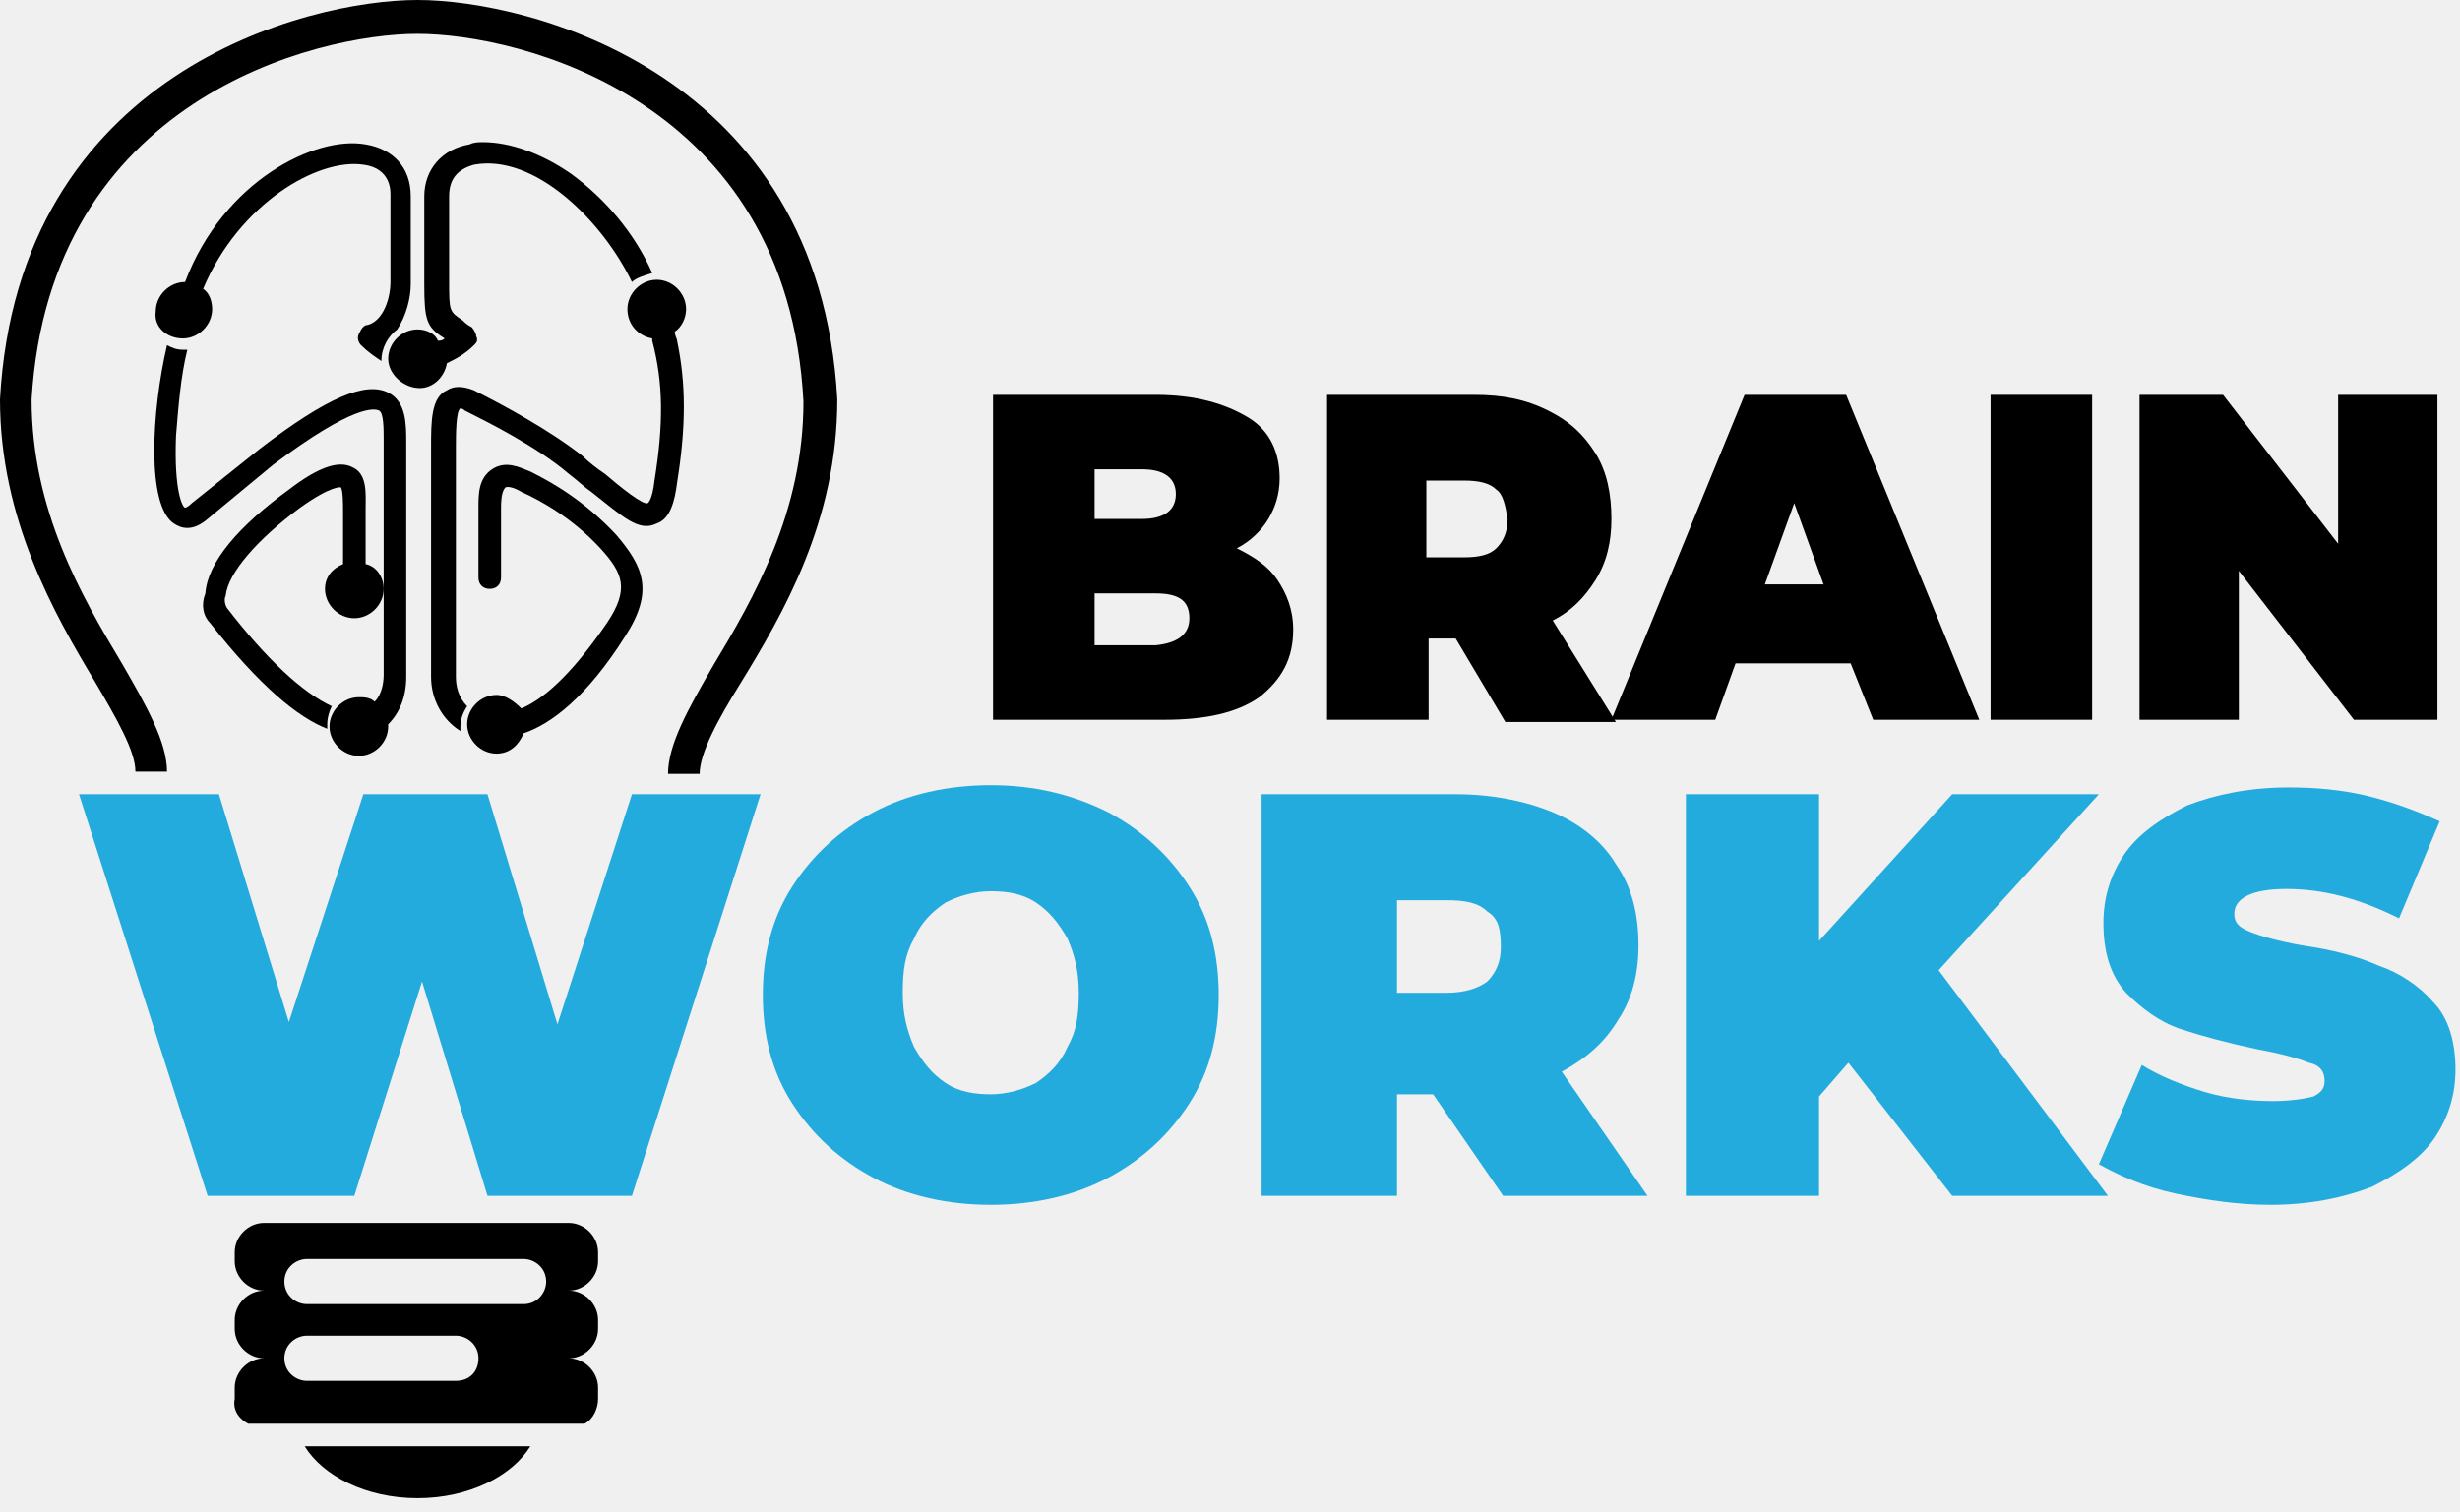
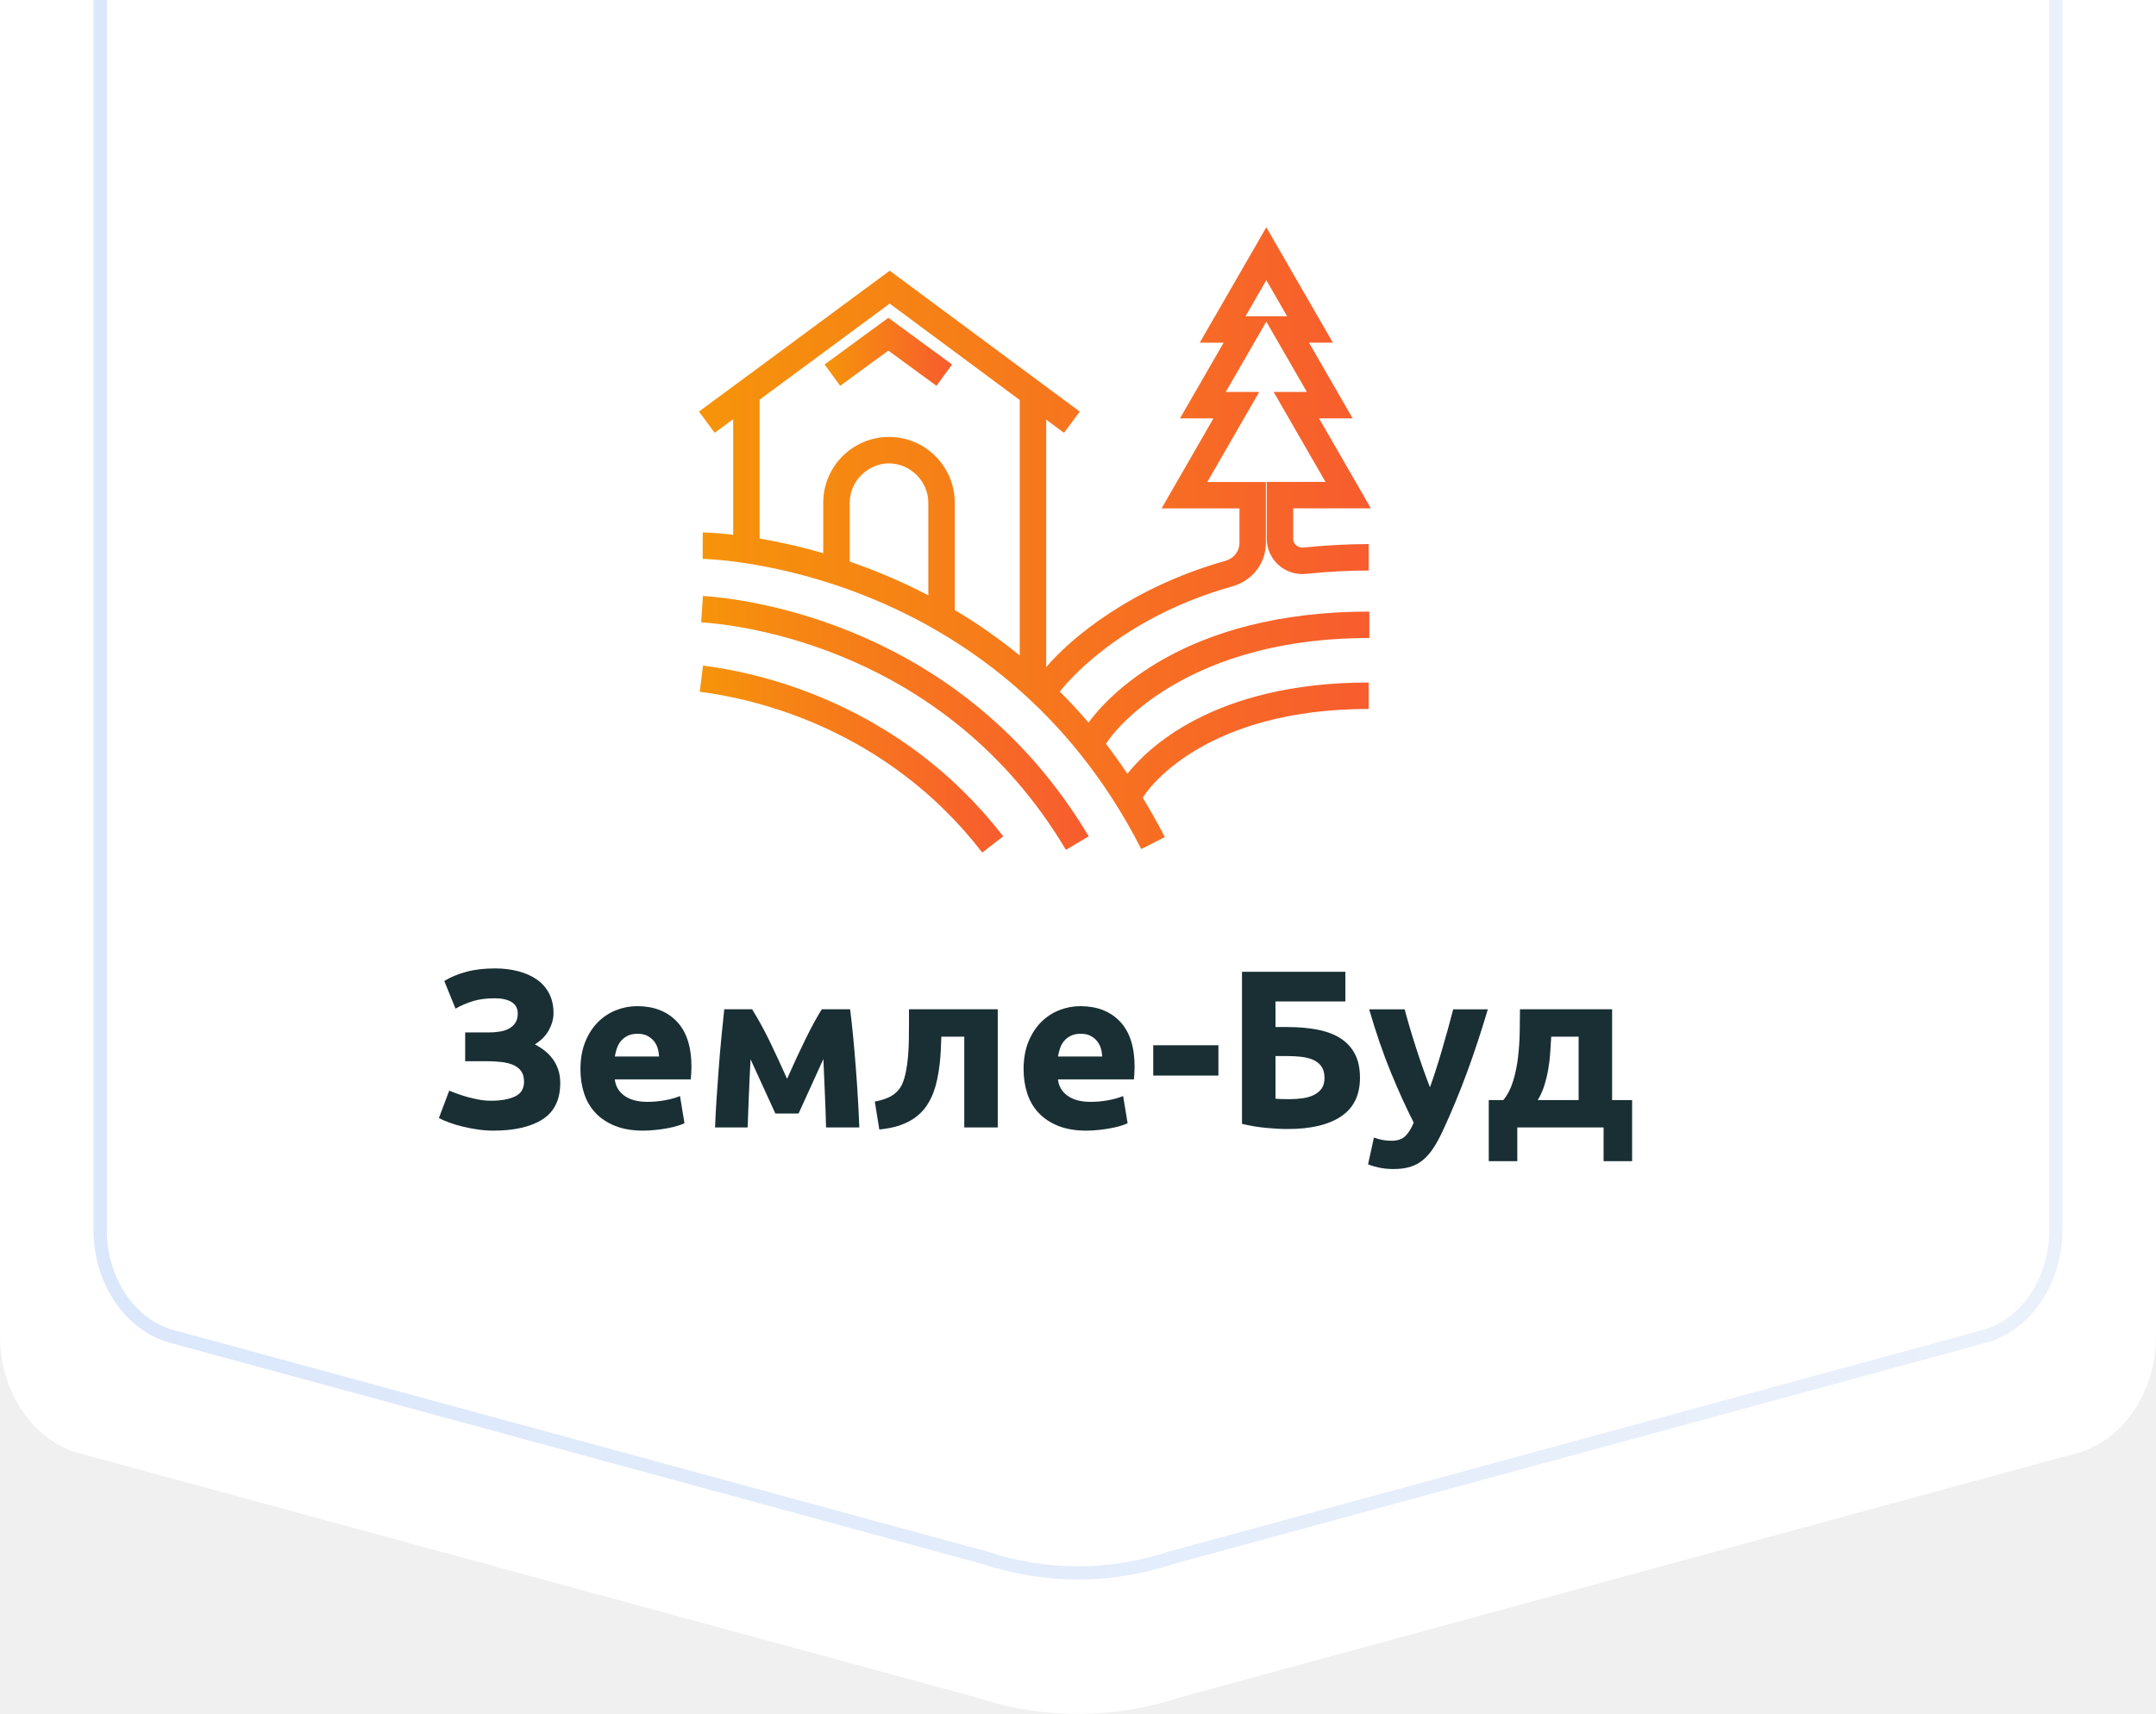
- <svg xmlns="http://www.w3.org/2000/svg" viewBox="0 0 109 67" width="109" height="67">
-   <path d="M56.6,25.7c0.4,0.6,0.7,1.3,0.7,2.2c0,1.3-0.5,2.2-1.5,3c-1,0.7-2.4,1-4.2,1H44V17.5h7.2c1.8,0,3.1,0.4,4.1,1  s1.4,1.6,1.4,2.7c0,0.7-0.2,1.3-0.5,1.8c-0.3,0.5-0.8,1-1.4,1.3C55.6,24.7,56.2,25.1,56.6,25.7z M48.5,20.8V23h2.1  c1,0,1.5-0.4,1.5-1.1s-0.5-1.1-1.5-1.1H48.5z M52.7,27.4c0-0.8-0.5-1.1-1.5-1.1h-2.7v2.3h2.7C52.2,28.5,52.7,28.1,52.7,27.4z" />
-   <path d="M64.5,28.3h-1.2v3.6h-4.5V17.5h6.5c1.3,0,2.3,0.2,3.3,0.7s1.6,1.1,2.1,1.9c0.5,0.8,0.7,1.8,0.7,2.9c0,1-0.2,1.9-0.7,2.7  s-1.1,1.4-1.9,1.8l2.8,4.5h-4.9L64.5,28.3z M66.3,21.7c-0.3-0.3-0.8-0.4-1.4-0.4h-1.7v3.4h1.7c0.6,0,1.1-0.1,1.4-0.4  c0.3-0.3,0.5-0.7,0.5-1.3C66.7,22.4,66.6,21.9,66.3,21.7z" />
-   <path d="M82,29.4h-5.1L76,31.9h-4.6l5.9-14.4h4.5l5.9,14.4H83L82,29.4z M80.8,25.9l-1.3-3.6l-1.3,3.6H80.8z" />
-   <path d="M88.2,17.5h4.5v14.4h-4.5V17.5z" />
-   <path d="M108,17.5v14.4h-3.7l-5.1-6.6v6.6h-4.4V17.5h3.7l5.1,6.6v-6.6H108z" />
-   <path fill="#24abde" d="M33.7,35.2L28,53h-6.4l-2.9-9.5l-3,9.5H9.2L3.5,35.2h6.2l3.1,10.1l3.3-10.1h5.5l3.1,10.2L28,35.2H33.7z" />
-   <path fill="#24abde" d="M38.7,52.2c-1.5-0.8-2.7-1.9-3.6-3.3c-0.9-1.4-1.3-3-1.3-4.8c0-1.8,0.4-3.4,1.3-4.8c0.9-1.4,2.1-2.5,3.6-3.3  c1.5-0.8,3.3-1.2,5.2-1.2s3.6,0.4,5.2,1.2c1.5,0.8,2.7,1.9,3.6,3.3c0.9,1.4,1.3,3,1.3,4.8c0,1.8-0.4,3.4-1.3,4.8  c-0.9,1.4-2.1,2.5-3.6,3.3c-1.5,0.8-3.3,1.2-5.2,1.2C42,53.4,40.2,53,38.7,52.2z M45.9,48c0.6-0.4,1.1-0.9,1.4-1.6  c0.4-0.7,0.5-1.4,0.5-2.4s-0.2-1.7-0.5-2.4c-0.4-0.7-0.8-1.2-1.4-1.6c-0.6-0.4-1.3-0.5-2-0.5s-1.4,0.2-2,0.5  c-0.6,0.4-1.1,0.9-1.4,1.6c-0.4,0.7-0.5,1.4-0.5,2.4s0.2,1.7,0.5,2.4c0.4,0.7,0.8,1.2,1.4,1.6c0.6,0.4,1.3,0.5,2,0.5  S45.3,48.3,45.9,48z" />
-   <path fill="#24abde" d="M63.5,48.5h-1.6V53h-6V35.2h8.6c1.6,0,3.1,0.3,4.3,0.8s2.2,1.3,2.8,2.3c0.7,1,1,2.2,1,3.6  c0,1.3-0.3,2.4-0.9,3.3c-0.6,1-1.4,1.7-2.5,2.3L73,53h-6.4L63.5,48.5z M65.9,40.4c-0.4-0.4-1-0.5-1.8-0.5h-2.2V44h2.2  c0.8,0,1.4-0.2,1.8-0.5c0.4-0.4,0.6-0.9,0.6-1.5C66.5,41.2,66.4,40.7,65.9,40.4z" />
-   <path fill="#24abde" d="M81.9,47.1l-1.3,1.5V53h-5.9V35.2h5.9v6.5l5.9-6.5H93L85.9,43l7.5,10h-6.9L81.9,47.1z" />
-   <path fill="#24abde" d="M96.4,52.9c-1.4-0.3-2.5-0.8-3.4-1.3l1.9-4.4c0.8,0.5,1.8,0.9,2.8,1.2c1,0.3,2.1,0.4,3,0.4  c0.8,0,1.4-0.1,1.8-0.2c0.4-0.2,0.5-0.4,0.5-0.7c0-0.4-0.2-0.7-0.7-0.8c-0.5-0.2-1.2-0.4-2.3-0.6c-1.4-0.3-2.5-0.6-3.4-0.9  c-0.9-0.3-1.7-0.9-2.4-1.6c-0.7-0.8-1-1.8-1-3.1c0-1.1,0.3-2.1,0.9-3c0.6-0.9,1.6-1.6,2.8-2.2c1.3-0.5,2.8-0.8,4.5-0.8  c1.2,0,2.4,0.1,3.6,0.4c1.2,0.3,2.2,0.7,3.1,1.1l-1.8,4.3c-1.8-0.9-3.4-1.3-5-1.3c-1.5,0-2.3,0.4-2.3,1.1c0,0.4,0.2,0.6,0.7,0.8  c0.5,0.2,1.2,0.4,2.3,0.6c1.4,0.2,2.5,0.5,3.4,0.9c0.9,0.3,1.8,0.9,2.4,1.6c0.7,0.7,1,1.8,1,3c0,1.1-0.3,2.1-0.9,3  c-0.6,0.9-1.6,1.6-2.8,2.2c-1.3,0.5-2.8,0.8-4.5,0.8C99.2,53.4,97.8,53.2,96.4,52.9z" />
-   <path d="M11,63.1h14.9c0.4-0.2,0.6-0.7,0.6-1.1v-0.5c0-0.7-0.6-1.3-1.3-1.3c0.7,0,1.3-0.6,1.3-1.3v-0.4c0-0.7-0.6-1.3-1.3-1.3  c0.7,0,1.3-0.6,1.3-1.3v-0.4c0-0.7-0.6-1.3-1.3-1.3H11.7c-0.7,0-1.3,0.6-1.3,1.3v0.4c0,0.7,0.6,1.3,1.3,1.3c-0.7,0-1.3,0.6-1.3,1.3  v0.4c0,0.7,0.6,1.3,1.3,1.3c-0.7,0-1.3,0.6-1.3,1.3V62C10.3,62.5,10.6,62.9,11,63.1z M13.6,55.8h9.6c0.5,0,1,0.4,1,1  c0,0.5-0.4,1-1,1h-9.6c-0.5,0-1-0.4-1-1C12.6,56.2,13.1,55.8,13.6,55.8z M13.6,59.2h6.6c0.5,0,1,0.4,1,1s-0.4,1-1,1h-6.6  c-0.5,0-1-0.4-1-1S13.1,59.2,13.6,59.2z" />
-   <path d="M13.5,64.1c0.8,1.3,2.7,2.3,5,2.3s4.2-1,5-2.3H13.5z" />
-   <path d="M37.1,17.7C36.3,3.2,23.4,0,18.5,0l0,0l0,0l0,0C13.6,0,0.8,3.2,0,17.7v0c0,5.3,2.4,9.5,4.2,12.5c1,1.7,1.8,3.1,1.8,4l1.4,0  c0-1.3-0.9-2.9-2-4.8c-1.8-3-4-6.8-4-11.7C2.2,4.4,14,1.5,18.5,1.5l0,0l0,0l0,0c4.5,0,16.4,2.9,17.1,16.3c0,4.9-2.2,8.7-4,11.7  c-1.1,1.9-2,3.5-2,4.8l1.4,0c0-0.9,0.8-2.4,1.8-4C34.7,27.2,37.1,23.1,37.1,17.7L37.1,17.7z" />
-   <path d="M22,30.8c-0.7,0-1.3,0.6-1.3,1.3s0.6,1.3,1.3,1.3c0.6,0,1-0.4,1.2-0.9c1.2-0.4,2.8-1.6,4.5-4.3c1.3-2,0.8-3.1-0.4-4.5  c-1.4-1.5-2.8-2.3-3.8-2.8c-0.5-0.2-1.1-0.5-1.7-0.1c-0.6,0.4-0.6,1.1-0.6,1.7v3.1c0,0.3,0.2,0.5,0.5,0.5s0.5-0.2,0.5-0.5v-3.1  c0-0.6,0.1-0.8,0.2-0.9c0,0,0.2-0.1,0.7,0.2c0.9,0.4,2.3,1.2,3.5,2.5c1,1.1,1.3,1.8,0.3,3.3c-1.3,1.9-2.6,3.3-3.8,3.8l0,0  C22.8,31.1,22.4,30.8,22,30.8z M23.2,32.2c0,0,0-0.1,0-0.1C23.2,32.1,23.2,32.2,23.2,32.2z M23.2,32.4  C23.2,32.4,23.2,32.4,23.2,32.4C23.2,32.4,23.2,32.4,23.2,32.4z M23.2,32.3C23.2,32.3,23.2,32.3,23.2,32.3  C23.2,32.3,23.2,32.3,23.2,32.3z M23.2,31.8C23.2,31.8,23.2,31.8,23.2,31.8C23.2,31.8,23.2,31.8,23.2,31.8z M23.2,32L23.2,32  C23.2,31.9,23.2,31.9,23.2,32z" />
-   <path d="M19.1,19.8v4.2v6c0,1,0.5,1.9,1.3,2.4c0-0.1,0-0.1,0-0.2c0-0.3,0.1-0.6,0.3-0.9c-0.4-0.4-0.5-0.9-0.5-1.3v-6v-4v-0.2  c0-0.5,0-1.6,0.2-1.7c0,0,0.1,0,0.2,0.1c1,0.5,3.2,1.6,4.6,2.8c0.4,0.3,0.7,0.6,1,0.8c1.4,1.1,2.1,1.8,2.9,1.4  c0.6-0.2,0.8-1,0.9-1.8c0.4-2.5,0.4-4.4,0-6.3c0-0.1-0.1-0.2-0.1-0.4c0.3-0.2,0.5-0.6,0.5-1c0-0.7-0.6-1.3-1.3-1.3  c-0.7,0-1.3,0.6-1.3,1.3c0,0.7,0.5,1.2,1.1,1.3c0,0,0,0.1,0,0.1c0.5,1.9,0.5,3.7,0.1,6.2c-0.1,0.9-0.3,1-0.3,1  c-0.2,0.1-1.2-0.7-1.9-1.3c-0.3-0.2-0.7-0.5-1-0.8c-1.4-1.1-3.4-2.2-4.8-2.9c-0.5-0.2-0.9-0.2-1.2,0C19.1,17.6,19.1,18.7,19.1,19.8  z M29.8,14.8C29.8,14.8,29.9,14.8,29.8,14.8C29.9,14.8,29.8,14.8,29.8,14.8z M29.4,15C29.4,15,29.5,15,29.4,15  C29.4,15,29.4,15,29.4,15z M29.5,15C29.5,15,29.5,14.9,29.5,15C29.5,14.9,29.5,15,29.5,15z M29.6,14.9  C29.7,14.9,29.7,14.9,29.6,14.9C29.7,14.9,29.7,14.9,29.6,14.9z M29.7,14.9C29.8,14.9,29.8,14.8,29.7,14.9  C29.8,14.9,29.7,14.9,29.7,14.9z M29.2,15c0,0-0.1,0-0.1,0C29.2,15,29.2,15,29.2,15z M29.3,15C29.3,15,29.3,15,29.3,15  C29.3,15,29.3,15,29.3,15z" />
-   <path d="M18.6,17.2c0.6,0,1.1-0.5,1.2-1.1c0.4-0.2,0.8-0.4,1.2-0.8c0.1-0.1,0.2-0.2,0.1-0.4c0-0.1-0.1-0.3-0.2-0.4  c-0.2-0.1-0.3-0.2-0.4-0.3c-0.6-0.4-0.6-0.4-0.6-1.8V8.7c0-0.8,0.4-1.2,1.1-1.4c2.7-0.5,5.7,2.5,7,5.2c0.2-0.2,0.6-0.3,0.9-0.4  c-0.8-1.8-2.1-3.3-3.6-4.4c-1.3-0.9-2.7-1.4-3.9-1.4c-0.2,0-0.4,0-0.6,0.1c-1.2,0.2-2,1.1-2,2.3v3.9c0,1.6,0.1,1.9,0.9,2.4  c-0.1,0.1-0.2,0.1-0.3,0.1l0,0c-0.1-0.3-0.5-0.5-0.9-0.5c-0.7,0-1.3,0.6-1.3,1.3S17.9,17.2,18.6,17.2z M19.8,16c0,0,0-0.1,0-0.1  c0,0,0-0.1,0-0.1c0,0,0,0.1,0,0.1C19.8,16,19.8,16,19.8,16z M19.8,15.7C19.8,15.7,19.8,15.8,19.8,15.7  C19.8,15.8,19.8,15.7,19.8,15.7z M19.8,15.5L19.8,15.5C19.8,15.5,19.8,15.5,19.8,15.5z M19.8,15.7C19.8,15.6,19.8,15.6,19.8,15.7  C19.8,15.6,19.8,15.6,19.8,15.7z" />
-   <path d="M7.7,23.2C8,23.4,8.5,23.6,9.2,23l2.9-2.4c3.6-2.7,4.5-2.5,4.7-2.4c0.2,0.1,0.2,0.8,0.2,1.3c0,0.1,0,0.2,0,0.2v4.2v6  c0,0.4-0.1,0.9-0.4,1.2c-0.2-0.2-0.5-0.2-0.7-0.2c-0.7,0-1.3,0.6-1.3,1.3s0.6,1.3,1.3,1.3s1.3-0.6,1.3-1.3c0,0,0-0.1,0-0.1  c0.5-0.5,0.8-1.2,0.8-2.1v-6v-4.2c0-0.1,0-0.2,0-0.2c0-0.8,0-1.8-0.8-2.2c-1-0.5-2.7,0.2-5.7,2.5c0,0,0,0,0,0l-3,2.4  c-0.2,0.2-0.3,0.2-0.3,0.2c-0.1,0-0.5-0.7-0.4-3.2c0.1-1.2,0.2-2.6,0.5-3.8c-0.1,0-0.1,0-0.2,0c-0.3,0-0.5-0.1-0.7-0.2  C6.7,18.3,6.5,22.4,7.7,23.2z" />
-   <path d="M9.3,27.6c2.2,2.8,3.9,4.2,5.2,4.7c0-0.1,0-0.1,0-0.2c0-0.3,0.1-0.6,0.2-0.8c-1.3-0.6-2.9-2.1-4.6-4.3  c-0.1-0.1-0.2-0.4-0.1-0.6c0.1-1,1.4-2.5,3.3-3.9c1.4-1,1.8-0.9,1.8-0.9c0.1,0.1,0.1,0.8,0.1,1c0,0.1,0,0.3,0,0.4v2l0,0  c-0.5,0.2-0.8,0.6-0.8,1.1c0,0.7,0.6,1.3,1.3,1.3c0.7,0,1.3-0.6,1.3-1.3c0-0.5-0.3-1-0.8-1.1l0,0v-2c0-0.1,0-0.2,0-0.4  c0-0.7,0.1-1.6-0.6-1.9c-0.6-0.3-1.5,0-2.8,1c-2.2,1.6-3.6,3.2-3.7,4.6C8.9,26.8,9,27.3,9.3,27.6z" />
-   <path d="M8.1,15c0.7,0,1.3-0.6,1.3-1.3c0-0.3-0.1-0.7-0.4-0.9l0,0C10.6,9,14.1,7,16.1,7.3c0.8,0.1,1.2,0.6,1.2,1.3v3.9  c0,0.7-0.3,1.7-1,1.9c-0.2,0-0.3,0.2-0.4,0.4c-0.1,0.2,0,0.4,0.1,0.5c0.3,0.3,0.6,0.5,0.9,0.7c0,0,0,0,0,0c0-0.6,0.3-1.1,0.7-1.4  c0.4-0.6,0.6-1.4,0.6-2V8.7c0-1.3-0.8-2.1-2-2.3C14,6,9.9,8,8.2,12.5l0,0l0,0c-0.7,0-1.3,0.6-1.3,1.3C6.8,14.5,7.4,15,8.1,15z   M8.3,12.5L8.3,12.5L8.3,12.5z M8.7,12.7L8.7,12.7L8.7,12.7z M8.6,12.6L8.6,12.6L8.6,12.6z M8.5,12.6L8.5,12.6L8.5,12.6z M8.4,12.5  C8.4,12.5,8.4,12.5,8.4,12.5C8.4,12.5,8.4,12.5,8.4,12.5z" />
+ <svg xmlns="http://www.w3.org/2000/svg" version="1.1" id="Слой_1" x="0px" y="0px" viewBox="0 0 163.104 129.689" style="enable-background:new 0 0 163.104 129.689;" xml:space="preserve">
+   <path style="fill:#FFFFFF;" d="M163.104,101.096V0H0v101.096c0,4.084,2.317,7.671,5.673,8.783l68.11,18.55  c5.08,1.682,10.458,1.682,15.537,0l68.11-18.55C160.787,108.767,163.104,105.18,163.104,101.096z" />
+   <linearGradient id="SVGID_1_" gradientUnits="userSpaceOnUse" x1="7.079" y1="-42.239" x2="156.025" y2="-42.239" gradientTransform="matrix(1 0 0 1 0 102)">
+     <stop offset="0" style="stop-color:#86AFF0" />
+     <stop offset="1" style="stop-color:#BDD1F0" />
+   </linearGradient>
+   <path style="opacity:0.3;fill:none;stroke:url(#SVGID_1_);stroke-miterlimit:10;enable-background:new    ;" d="M7.579,0v93.087  c0,3.705,2.102,6.958,5.146,7.966l61.78,16.826c4.608,1.525,9.486,1.525,14.094,0l61.78-16.826c3.044-1.008,5.146-4.262,5.146-7.966  V0" />
+   <g>
+     <linearGradient id="SVGID_2_" gradientUnits="userSpaceOnUse" x1="52.936" y1="-44.562" x2="75.892" y2="-44.562" gradientTransform="matrix(1 0 0 1 0 102)">
+       <stop offset="0" style="stop-color:#F6940A" />
+       <stop offset="1" style="stop-color:#F75C2E" />
+     </linearGradient>
+     <path style="fill:url(#SVGID_2_);" d="M53.184,50.365l-0.248,1.984c3.986,0.499,14.049,2.681,21.373,12.162l1.583-1.223   C68.108,53.213,57.419,50.894,53.184,50.365z" />
+     <linearGradient id="SVGID_3_" gradientUnits="userSpaceOnUse" x1="53.045" y1="-47.298" x2="82.36" y2="-47.298" gradientTransform="matrix(1 0 0 1 0 102)">
+       <stop offset="0" style="stop-color:#F6940A" />
+       <stop offset="1" style="stop-color:#F75C2E" />
+     </linearGradient>
+     <path style="fill:url(#SVGID_3_);" d="M53.178,45.095l-0.133,1.995c3.016,0.201,18.521,1.977,27.596,17.219l1.719-1.023   C72.774,47.185,56.37,45.307,53.178,45.095z" />
+     <linearGradient id="SVGID_4_" gradientUnits="userSpaceOnUse" x1="62.38" y1="-75.377" x2="72.026" y2="-75.377" gradientTransform="matrix(1 0 0 1 0 102)">
+       <stop offset="0" style="stop-color:#F6940A" />
+       <stop offset="1" style="stop-color:#F75C2E" />
+     </linearGradient>
+     <polygon style="fill:url(#SVGID_4_);" points="67.203,26.53 70.845,29.195 72.026,27.581 67.203,24.051 62.38,27.581    63.561,29.195  " />
+     <linearGradient id="SVGID_5_" gradientUnits="userSpaceOnUse" x1="52.879" y1="-61.276" x2="103.709" y2="-61.276" gradientTransform="matrix(1 0 0 1 0 102)">
+       <stop offset="0" style="stop-color:#F6940A" />
+       <stop offset="1" style="stop-color:#F75C2E" />
+     </linearGradient>
+     <path style="fill:url(#SVGID_5_);" d="M82.347,54.678c-0.709-0.827-1.433-1.607-2.169-2.342c0.463-0.605,4.482-5.556,13.056-7.966   c1.515-0.433,2.532-1.752,2.532-3.284v-4.613h-4.432l3.923-6.813h-2.528l3.069-5.323l3.07,5.323h-2.515l3.923,6.807h-4.445v4.311   c0,0.758,0.343,1.505,0.917,1.998c0.575,0.492,1.321,0.728,2.04,0.648c1.679-0.168,3.278-0.253,4.753-0.253v-2   c-1.541,0-3.207,0.088-4.963,0.264c-0.185,0.019-0.374-0.046-0.528-0.178c-0.135-0.116-0.219-0.3-0.219-0.48v-2.311h5.878   l-3.923-6.807h2.543l-3.303-5.729h1.807l-5.034-8.731l-5.035,8.731h1.807l-3.304,5.729h2.531l-3.923,6.813h5.891v2.613   c0,0.639-0.424,1.174-1.077,1.36c-7.141,2.007-11.743,5.9-13.543,8.038v-18.73l1.347,0.999l1.191-1.606L67.307,20.485   l-14.428,10.66l1.188,1.608l1.399-1.034v8.746c-1.417-0.164-2.26-0.173-2.304-0.173l-0.004,2   c0.221,0.001,22.208,0.416,33.18,21.958l1.782-0.907c-0.597-1.173-1.232-2.272-1.886-3.328l0.216,0.356l0.178-0.27   c0.452-0.66,4.769-6.454,16.912-6.454v-2c-11.787,0-16.824,5.087-18.25,6.906c-0.614-0.91-1.243-1.786-1.892-2.608l0.279,0.359   c-0.154,0.07,4.975-8.025,19.914-8.025v-2C89.525,46.279,83.732,52.784,82.347,54.678z M95.799,21.202l1.572,2.728h-1.807h-1.338   L95.799,21.202z M57.467,30.242l9.838-7.269l9.84,7.297V49.6c-1.626-1.323-3.277-2.465-4.917-3.438V38.04   c0-2.743-2.231-4.975-4.975-4.975c-2.743,0-4.974,2.231-4.974,4.975v3.821c-1.812-0.527-3.443-0.875-4.813-1.108L57.467,30.242   L57.467,30.242z M70.229,45.05c-2.191-1.143-4.325-2.015-6.301-2.674l0.352,0.13V38.04c0-1.612,1.362-2.975,2.974-2.975   s2.975,1.362,2.975,2.975V45.05z" />
+   </g>
+   <g style="enable-background:new    ;">
+     <path style="fill:#192F34;" d="M35.191,78.125h1.785c0.306,0,0.592-0.022,0.858-0.067c0.266-0.045,0.499-0.125,0.697-0.238   s0.354-0.261,0.468-0.442c0.113-0.181,0.17-0.407,0.17-0.68c0-0.385-0.153-0.674-0.459-0.867c-0.306-0.192-0.737-0.289-1.292-0.289   c-0.624,0-1.167,0.071-1.632,0.213s-0.907,0.331-1.326,0.569l-0.85-2.091c0.453-0.283,1-0.513,1.641-0.688   c0.64-0.176,1.368-0.264,2.185-0.264c0.634,0,1.224,0.071,1.768,0.213c0.544,0.142,1.014,0.352,1.411,0.629   c0.396,0.277,0.706,0.629,0.927,1.054c0.221,0.425,0.332,0.921,0.332,1.487c0,0.432-0.117,0.858-0.349,1.284   c-0.232,0.425-0.586,0.784-1.063,1.079c0.26,0.136,0.507,0.295,0.739,0.476c0.232,0.182,0.437,0.392,0.612,0.63   c0.175,0.237,0.314,0.507,0.417,0.807c0.102,0.301,0.153,0.638,0.153,1.012c0,1.258-0.445,2.174-1.334,2.746   s-2.128,0.858-3.714,0.858c-0.397,0-0.791-0.028-1.182-0.085c-0.391-0.058-0.765-0.128-1.122-0.213s-0.691-0.184-1.003-0.298   c-0.312-0.112-0.586-0.231-0.825-0.356l0.782-2.074c0.159,0.068,0.354,0.145,0.586,0.229s0.49,0.167,0.773,0.247   c0.283,0.079,0.578,0.146,0.884,0.203c0.306,0.058,0.612,0.085,0.918,0.085c0.748,0,1.352-0.107,1.811-0.322   c0.459-0.216,0.688-0.59,0.688-1.122c0-0.329-0.074-0.596-0.221-0.799c-0.147-0.204-0.349-0.36-0.604-0.468   s-0.555-0.182-0.901-0.221c-0.346-0.04-0.723-0.06-1.13-0.06h-1.598C35.191,80.302,35.191,78.125,35.191,78.125z" />
+     <path style="fill:#192F34;" d="M43.912,80.913c0-0.793,0.122-1.487,0.365-2.082s0.564-1.091,0.96-1.487   c0.397-0.396,0.853-0.697,1.369-0.901s1.046-0.306,1.589-0.306c1.27,0,2.273,0.388,3.01,1.164s1.105,1.919,1.105,3.426   c0,0.147-0.006,0.309-0.018,0.484s-0.023,0.331-0.033,0.468h-5.747c0.056,0.521,0.299,0.935,0.731,1.24   c0.43,0.307,1.008,0.459,1.734,0.459c0.465,0,0.92-0.042,1.367-0.127c0.449-0.085,0.814-0.189,1.098-0.314l0.34,2.057   c-0.137,0.068-0.318,0.137-0.545,0.204c-0.227,0.068-0.479,0.128-0.756,0.179s-0.576,0.094-0.893,0.127   c-0.316,0.034-0.635,0.052-0.951,0.052c-0.805,0-1.506-0.119-2.1-0.357c-0.595-0.238-1.088-0.563-1.479-0.978   c-0.391-0.413-0.68-0.903-0.867-1.471C44.005,82.183,43.912,81.571,43.912,80.913z M49.861,79.944   c-0.012-0.215-0.047-0.425-0.109-0.629s-0.16-0.385-0.289-0.544c-0.131-0.158-0.295-0.289-0.494-0.391   c-0.197-0.103-0.443-0.153-0.738-0.153c-0.283,0-0.527,0.048-0.732,0.145c-0.203,0.097-0.373,0.224-0.51,0.383   c-0.135,0.158-0.24,0.343-0.314,0.552c-0.074,0.21-0.127,0.423-0.161,0.638h3.347V79.944z" />
+     <path style="fill:#192F34;" d="M56.781,80.157c-0.022,0.397-0.045,0.828-0.067,1.294c-0.023,0.465-0.043,0.934-0.06,1.404   c-0.018,0.472-0.034,0.92-0.052,1.346c-0.017,0.426-0.031,0.798-0.042,1.115h-2.466c0.023-0.623,0.06-1.326,0.111-2.108   c0.051-0.781,0.107-1.578,0.17-2.388c0.062-0.811,0.13-1.601,0.204-2.372c0.073-0.771,0.145-1.462,0.212-2.074H56.9   c0.488,0.792,0.938,1.613,1.347,2.461c0.41,0.85,0.842,1.782,1.297,2.801c0.478-1.086,0.943-2.09,1.398-3.013   c0.454-0.922,0.864-1.672,1.228-2.249h2.143c0.079,0.612,0.155,1.304,0.229,2.074c0.073,0.771,0.142,1.562,0.204,2.372   c0.062,0.81,0.115,1.606,0.161,2.388c0.045,0.782,0.079,1.485,0.102,2.108h-2.516c-0.022-0.886-0.054-1.765-0.094-2.64   c-0.04-0.873-0.077-1.72-0.11-2.537l-1.876,4.123h-1.756L56.781,80.157z" />
+     <path style="fill:#192F34;" d="M71.214,78.448c-0.012,0.329-0.025,0.678-0.043,1.046c-0.017,0.368-0.048,0.736-0.093,1.104   c-0.046,0.369-0.105,0.729-0.179,1.08c-0.074,0.352-0.168,0.68-0.28,0.985c-0.137,0.363-0.31,0.7-0.519,1.012   c-0.21,0.312-0.477,0.593-0.8,0.842c-0.322,0.249-0.714,0.456-1.173,0.62c-0.459,0.165-0.994,0.274-1.606,0.332l-0.34-2.108   c0.578-0.113,1.025-0.274,1.343-0.484s0.556-0.479,0.714-0.808c0.125-0.283,0.224-0.612,0.298-0.986   c0.073-0.374,0.128-0.768,0.161-1.181c0.034-0.414,0.054-0.836,0.06-1.267s0.009-0.845,0.009-1.241v-1.021h6.715v8.942h-2.533   v-6.868L71.214,78.448L71.214,78.448z" />
+     <path style="fill:#192F34;" d="M77.436,80.913c0-0.793,0.122-1.487,0.366-2.082c0.243-0.595,0.563-1.091,0.96-1.487   s0.853-0.697,1.369-0.901c0.515-0.204,1.045-0.306,1.589-0.306c1.27,0,2.272,0.388,3.009,1.164s1.105,1.919,1.105,3.426   c0,0.147-0.006,0.309-0.017,0.484c-0.012,0.176-0.023,0.331-0.034,0.468h-5.746c0.057,0.521,0.3,0.935,0.73,1.24   c0.431,0.307,1.009,0.459,1.734,0.459c0.465,0,0.921-0.042,1.368-0.127c0.448-0.085,0.813-0.189,1.097-0.314l0.34,2.057   c-0.136,0.068-0.317,0.137-0.544,0.204c-0.227,0.068-0.479,0.128-0.756,0.179c-0.278,0.051-0.576,0.094-0.893,0.127   c-0.317,0.034-0.635,0.052-0.952,0.052c-0.805,0-1.505-0.119-2.1-0.357s-1.088-0.563-1.479-0.978   c-0.391-0.413-0.68-0.903-0.866-1.471C77.529,82.183,77.436,81.571,77.436,80.913z M83.386,79.944   c-0.012-0.215-0.048-0.425-0.11-0.629s-0.159-0.385-0.289-0.544c-0.13-0.158-0.295-0.289-0.493-0.391   c-0.198-0.103-0.444-0.153-0.739-0.153c-0.283,0-0.527,0.048-0.731,0.145c-0.203,0.097-0.374,0.224-0.51,0.383   c-0.136,0.158-0.24,0.343-0.314,0.552c-0.073,0.21-0.127,0.423-0.161,0.638h3.347V79.944z" />
+     <path style="fill:#192F34;" d="M87.244,79.095h4.931v2.295h-4.931V79.095z" />
+     <path style="fill:#192F34;" d="M96.492,75.779v1.938h0.867c0.873,0,1.652,0.067,2.338,0.204c0.686,0.136,1.264,0.356,1.733,0.662   c0.471,0.307,0.83,0.703,1.08,1.19c0.249,0.487,0.374,1.082,0.374,1.785c0,1.304-0.474,2.275-1.42,2.915   c-0.946,0.641-2.298,0.961-4.055,0.961c-0.476,0-1.017-0.028-1.623-0.085s-1.216-0.159-1.827-0.307V73.535h7.819v2.244   C101.778,75.779,96.492,75.779,96.492,75.779z M97.547,83.175c0.351,0,0.686-0.023,1.003-0.068s0.598-0.128,0.841-0.246   c0.244-0.119,0.439-0.281,0.587-0.485c0.147-0.203,0.221-0.47,0.221-0.799c0-0.34-0.067-0.617-0.204-0.833   c-0.136-0.215-0.328-0.385-0.577-0.51c-0.25-0.125-0.556-0.21-0.918-0.255c-0.363-0.045-0.771-0.068-1.225-0.068h-0.782v3.23   c0.125,0.011,0.275,0.02,0.451,0.025S97.319,83.175,97.547,83.175z" />
+     <path style="fill:#192F34;" d="M112.558,76.374c-0.512,1.724-1.046,3.338-1.603,4.846c-0.557,1.507-1.165,2.969-1.823,4.386   c-0.239,0.51-0.478,0.943-0.716,1.301c-0.238,0.356-0.499,0.651-0.783,0.884c-0.283,0.232-0.604,0.402-0.962,0.51   s-0.774,0.161-1.251,0.161c-0.397,0-0.764-0.036-1.099-0.11c-0.334-0.073-0.609-0.155-0.825-0.246l0.442-2.023   c0.261,0.091,0.493,0.153,0.697,0.188s0.419,0.051,0.646,0.051c0.453,0,0.802-0.122,1.046-0.365c0.243-0.244,0.45-0.581,0.62-1.012   c-0.578-1.133-1.156-2.405-1.734-3.816s-1.123-2.995-1.633-4.752h2.687c0.113,0.442,0.247,0.921,0.401,1.437   c0.153,0.517,0.315,1.037,0.486,1.564c0.17,0.527,0.344,1.04,0.521,1.538c0.177,0.499,0.345,0.952,0.504,1.36   c0.147-0.408,0.302-0.861,0.461-1.36c0.159-0.498,0.315-1.011,0.469-1.538s0.302-1.048,0.444-1.564   c0.143-0.516,0.271-0.994,0.384-1.437h2.621V76.374z" />
+     <path style="fill:#192F34;" d="M112.625,83.242h1.105c0.316-0.385,0.563-0.864,0.739-1.437s0.3-1.179,0.374-1.818   c0.073-0.641,0.116-1.278,0.127-1.913c0.012-0.635,0.018-1.201,0.018-1.7h6.97v6.868h1.513v4.624h-2.158v-2.55h-6.528v2.55h-2.159   v-4.624H112.625z M119.425,83.242v-4.794h-2.073c-0.023,0.397-0.049,0.808-0.077,1.232s-0.079,0.845-0.152,1.258   c-0.074,0.414-0.173,0.819-0.298,1.216s-0.289,0.76-0.493,1.088C116.332,83.242,119.425,83.242,119.425,83.242z" />
+   </g>
</svg>
